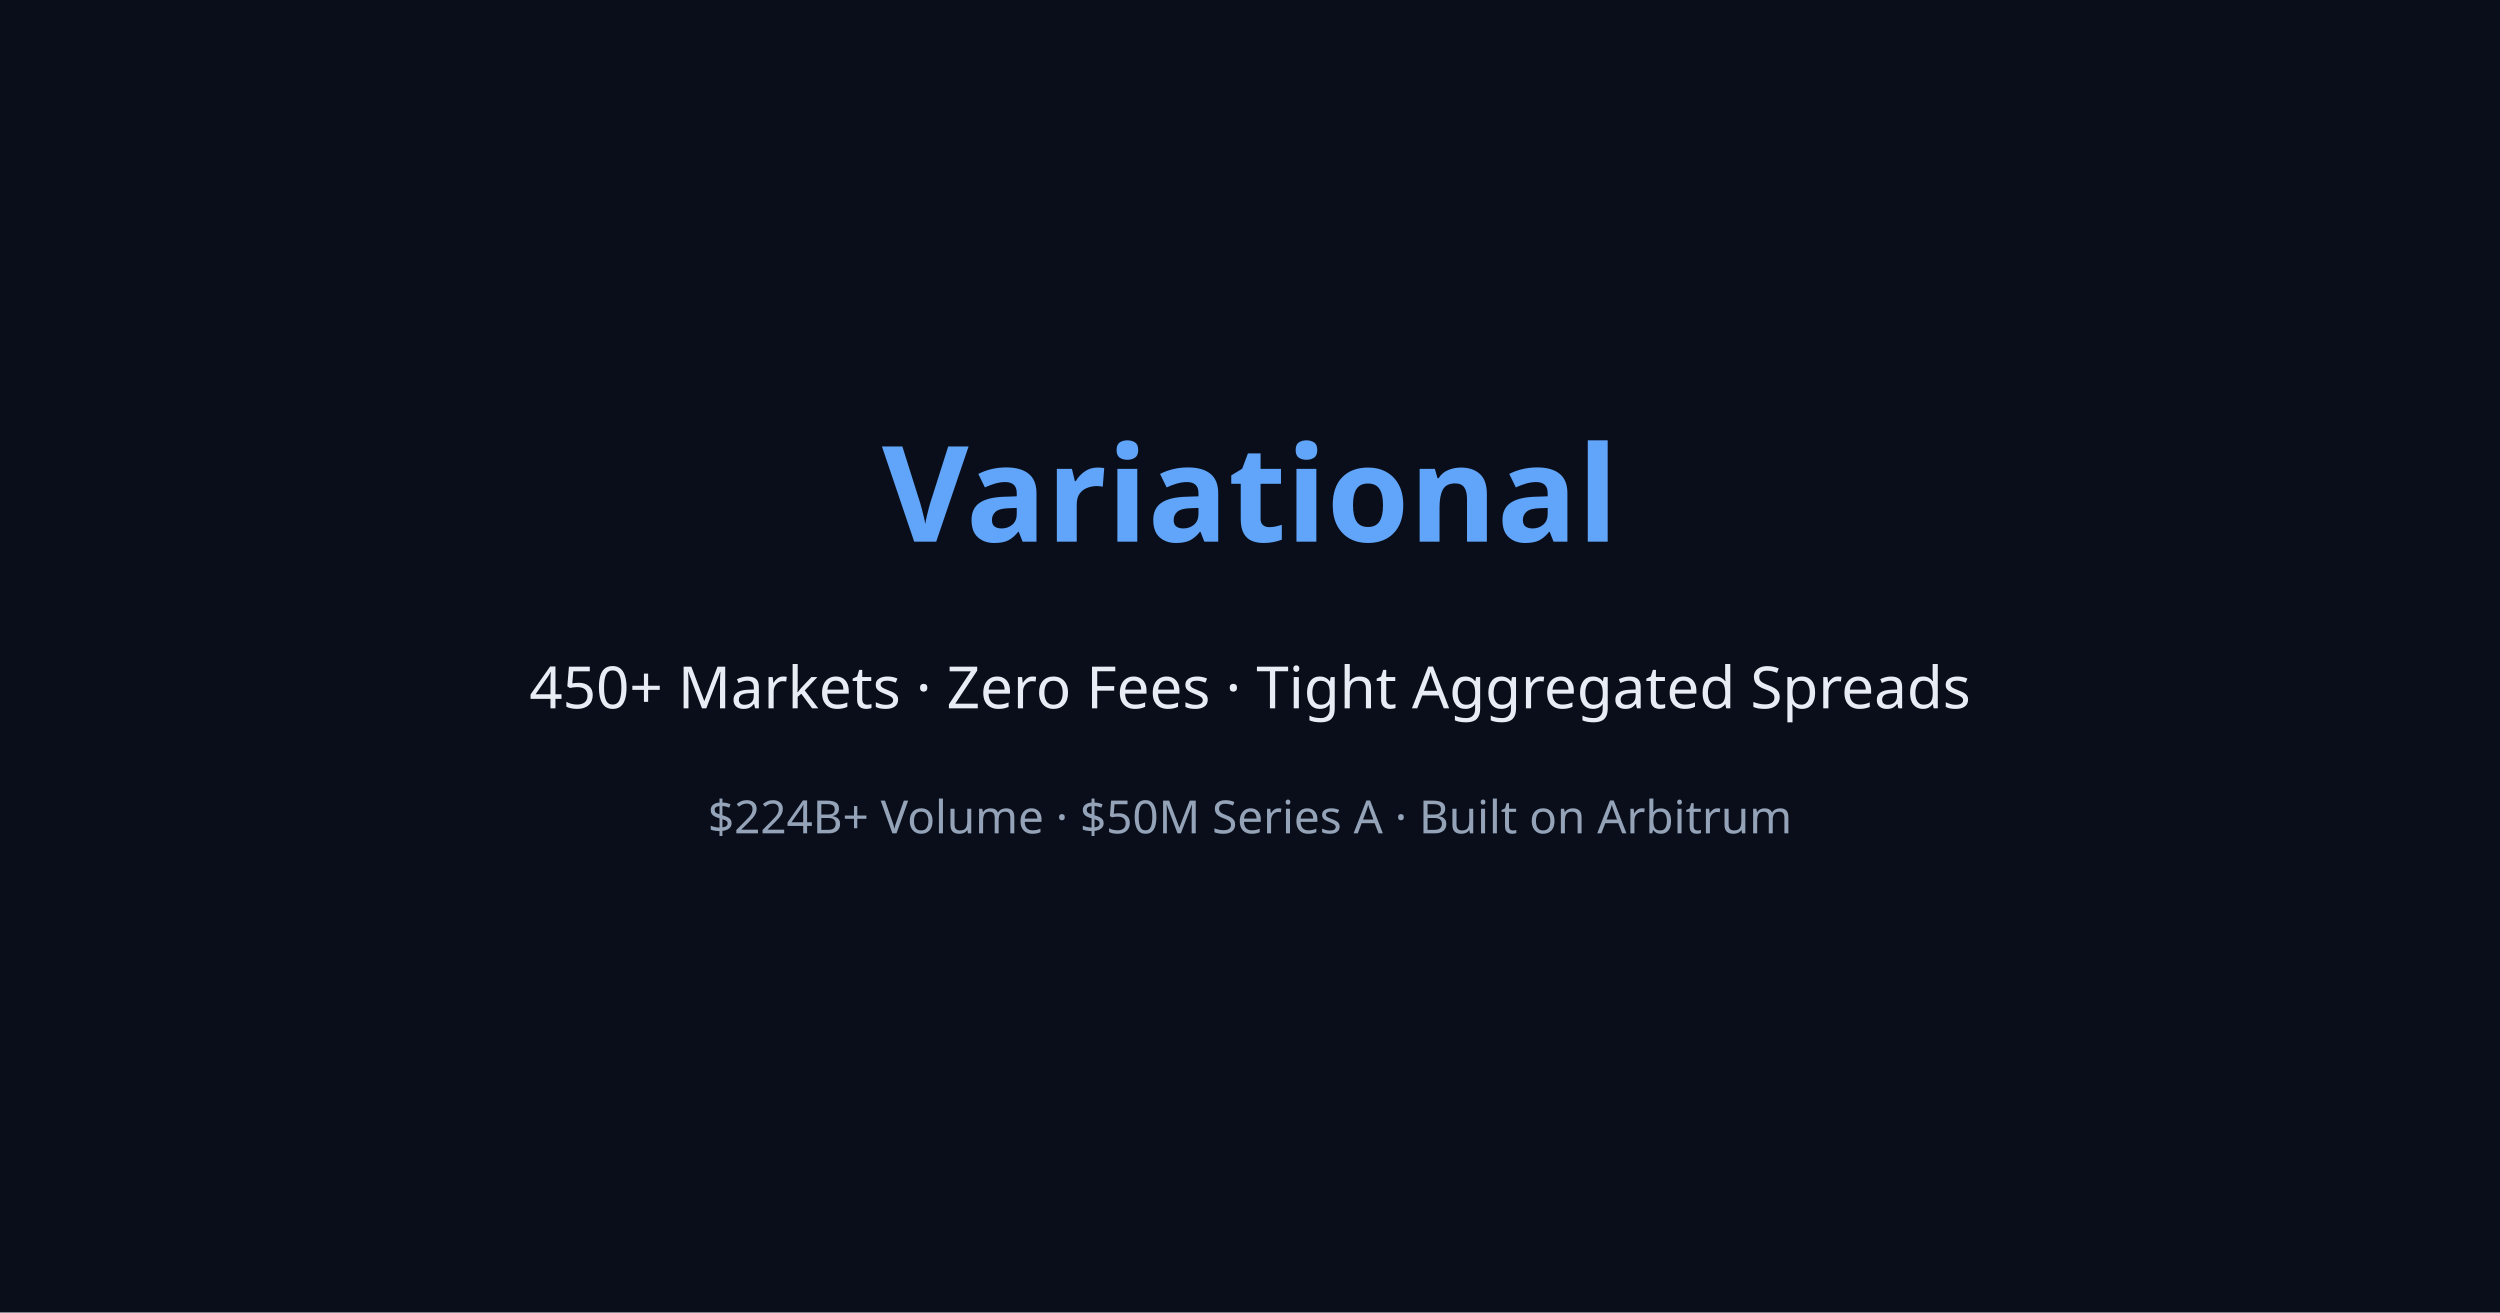
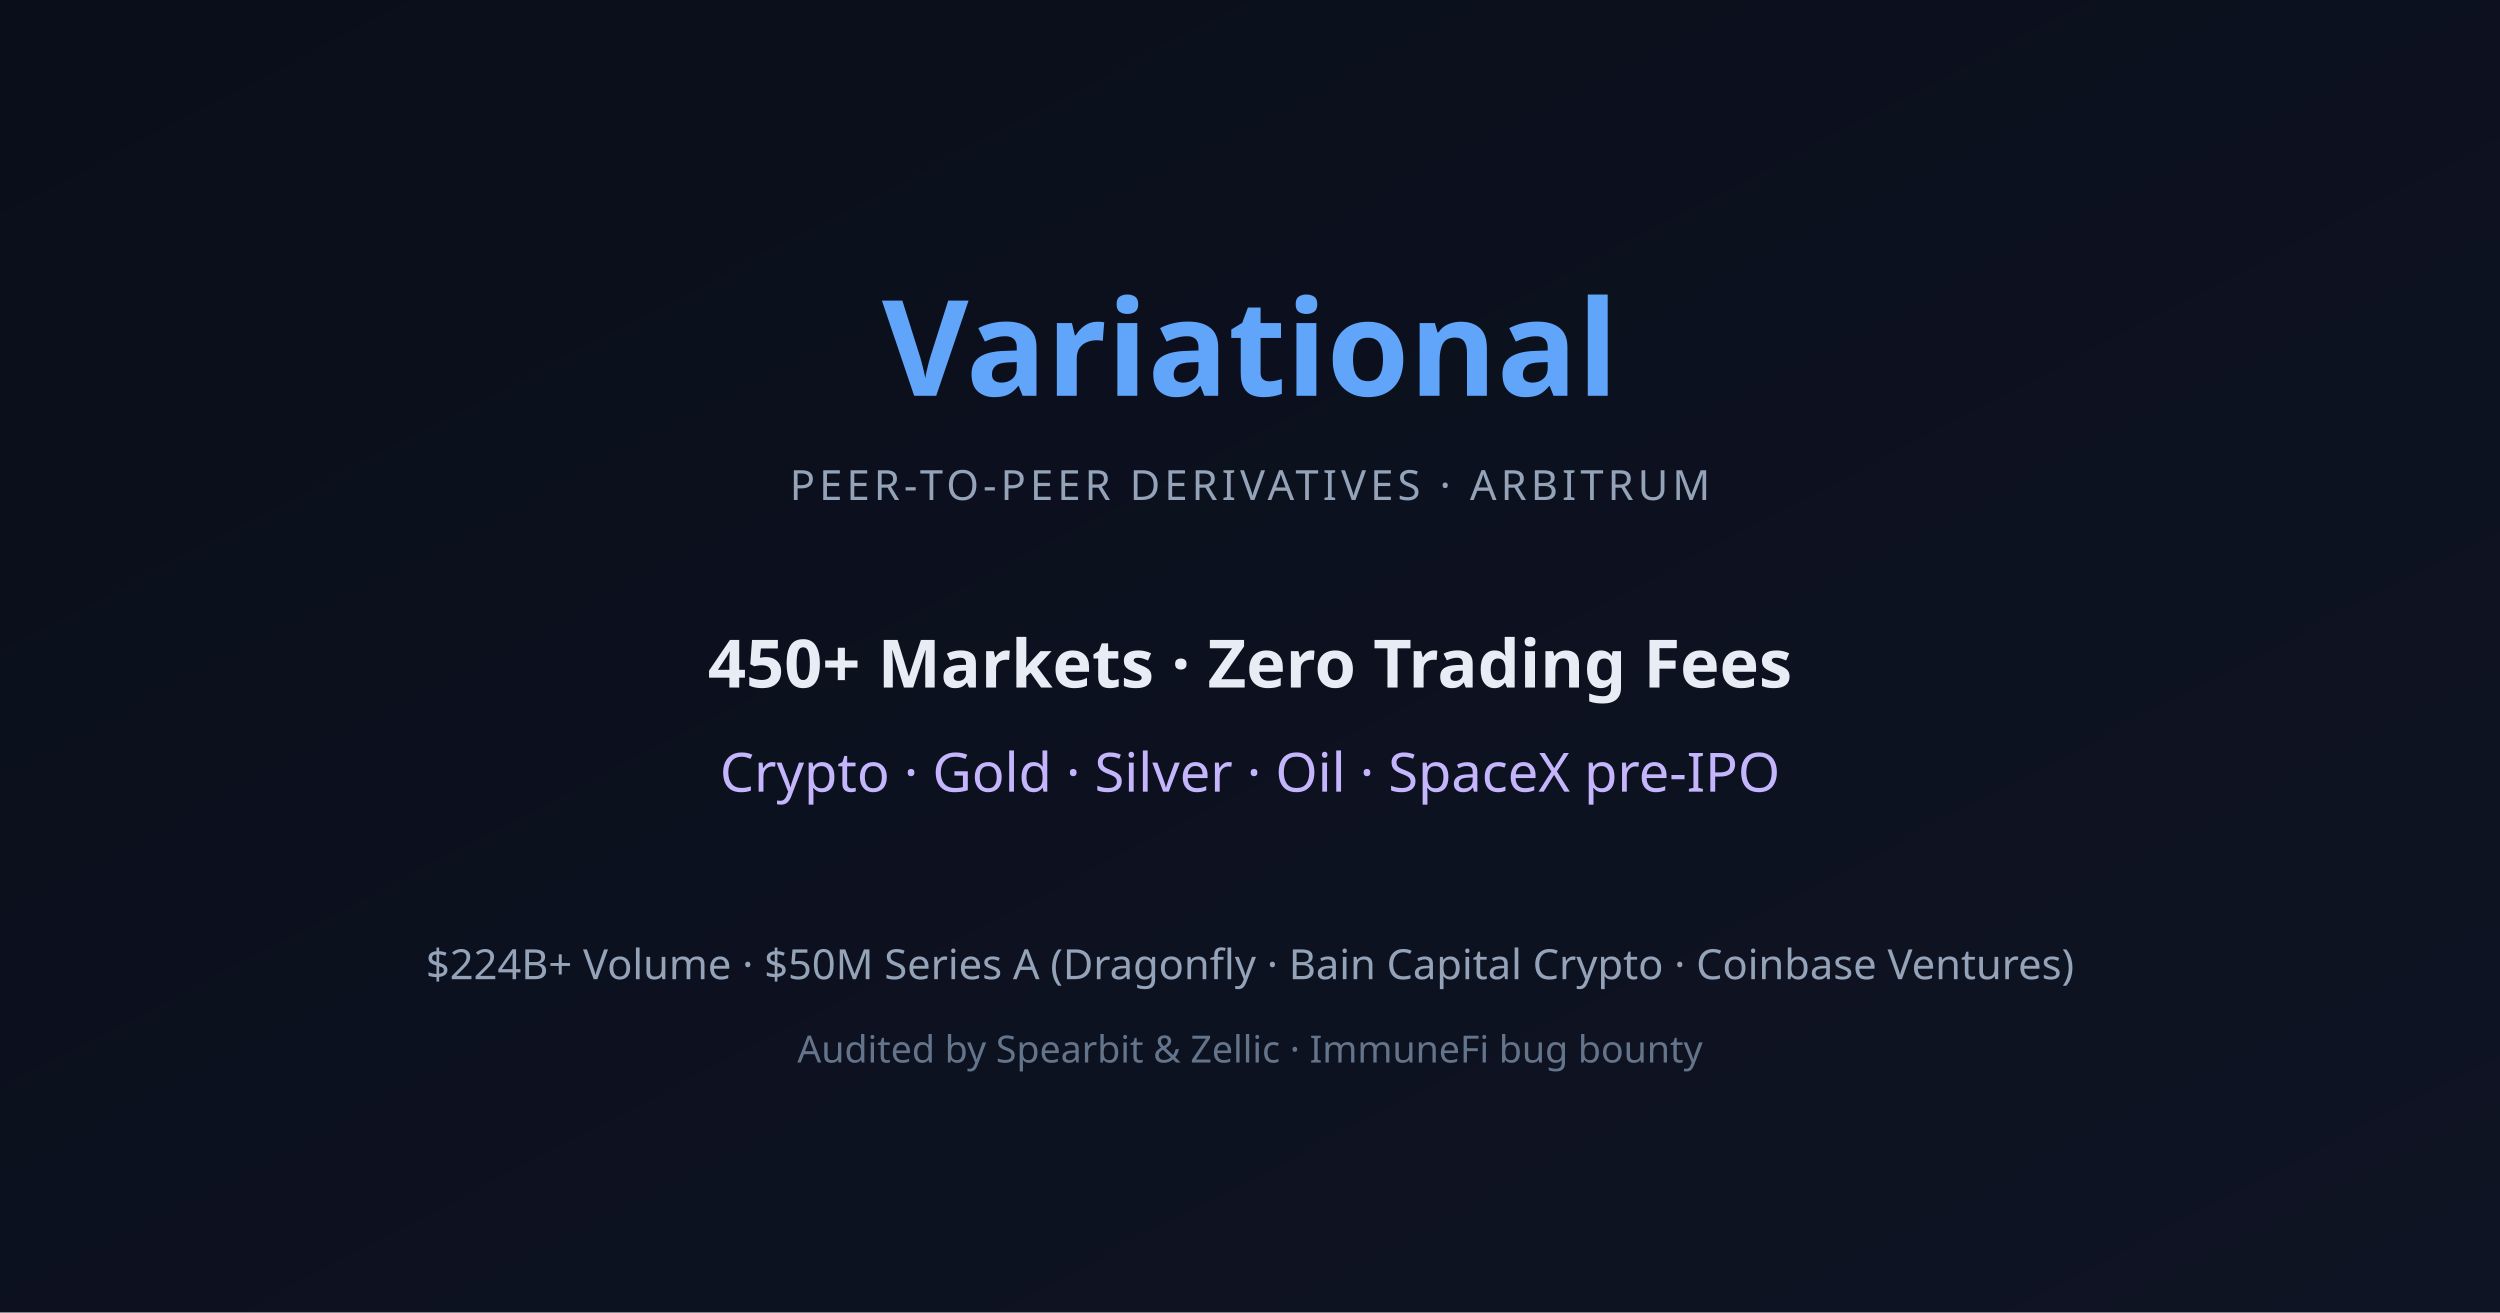
<svg xmlns="http://www.w3.org/2000/svg" width="1200" height="630" viewBox="0 0 1200 630">
-   <rect width="1200" height="630" fill="#0a0e1a" />
-   <text x="600" y="260" text-anchor="middle" font-family="system-ui, sans-serif" font-size="64" font-weight="700" fill="#60a5fa">Variational</text>
-   <text x="600" y="340" text-anchor="middle" font-family="system-ui, sans-serif" font-size="28" fill="#e8ecf4">450+ Markets · Zero Fees · Tight Aggregated Spreads</text>
-   <text x="600" y="400" text-anchor="middle" font-family="system-ui, sans-serif" font-size="22" fill="#94a3b8">$224B+ Volume · $50M Series A · Built on Arbitrum</text>
+   <defs>
+     <linearGradient id="bg" x1="0%" y1="0%" x2="100%" y2="100%">
+       <stop offset="0%" stop-color="#0a0e1a" />
+       <stop offset="100%" stop-color="#0f1424" />
+     </linearGradient>
+   </defs>
+   <rect width="1200" height="630" fill="url(#bg)" />
+   <text x="600" y="190" text-anchor="middle" font-family="system-ui, sans-serif" font-size="64" font-weight="700" fill="#60a5fa">Variational</text>
+   <text x="600" y="240" text-anchor="middle" font-family="system-ui, sans-serif" font-size="20" fill="#94a3b8" letter-spacing="2">PEER-TO-PEER DERIVATIVES · ARBITRUM</text>
+   <text x="600" y="330" text-anchor="middle" font-family="system-ui, sans-serif" font-size="32" font-weight="600" fill="#e8ecf4">450+ Markets · Zero Trading Fees</text>
+   <text x="600" y="380" text-anchor="middle" font-family="system-ui, sans-serif" font-size="26" fill="#c4b5fd">Crypto · Gold · Silver · Oil · SpaceX pre-IPO</text>
+   <text x="600" y="470" text-anchor="middle" font-family="system-ui, sans-serif" font-size="20" fill="#94a3b8">$224B+ Volume · $50M Series A (Dragonfly · Bain Capital Crypto · Coinbase Ventures)</text>
+   <text x="600" y="510" text-anchor="middle" font-family="system-ui, sans-serif" font-size="18" fill="#64748b">Audited by Spearbit &amp; Zellic · ImmuneFi bug bounty</text>
</svg>
